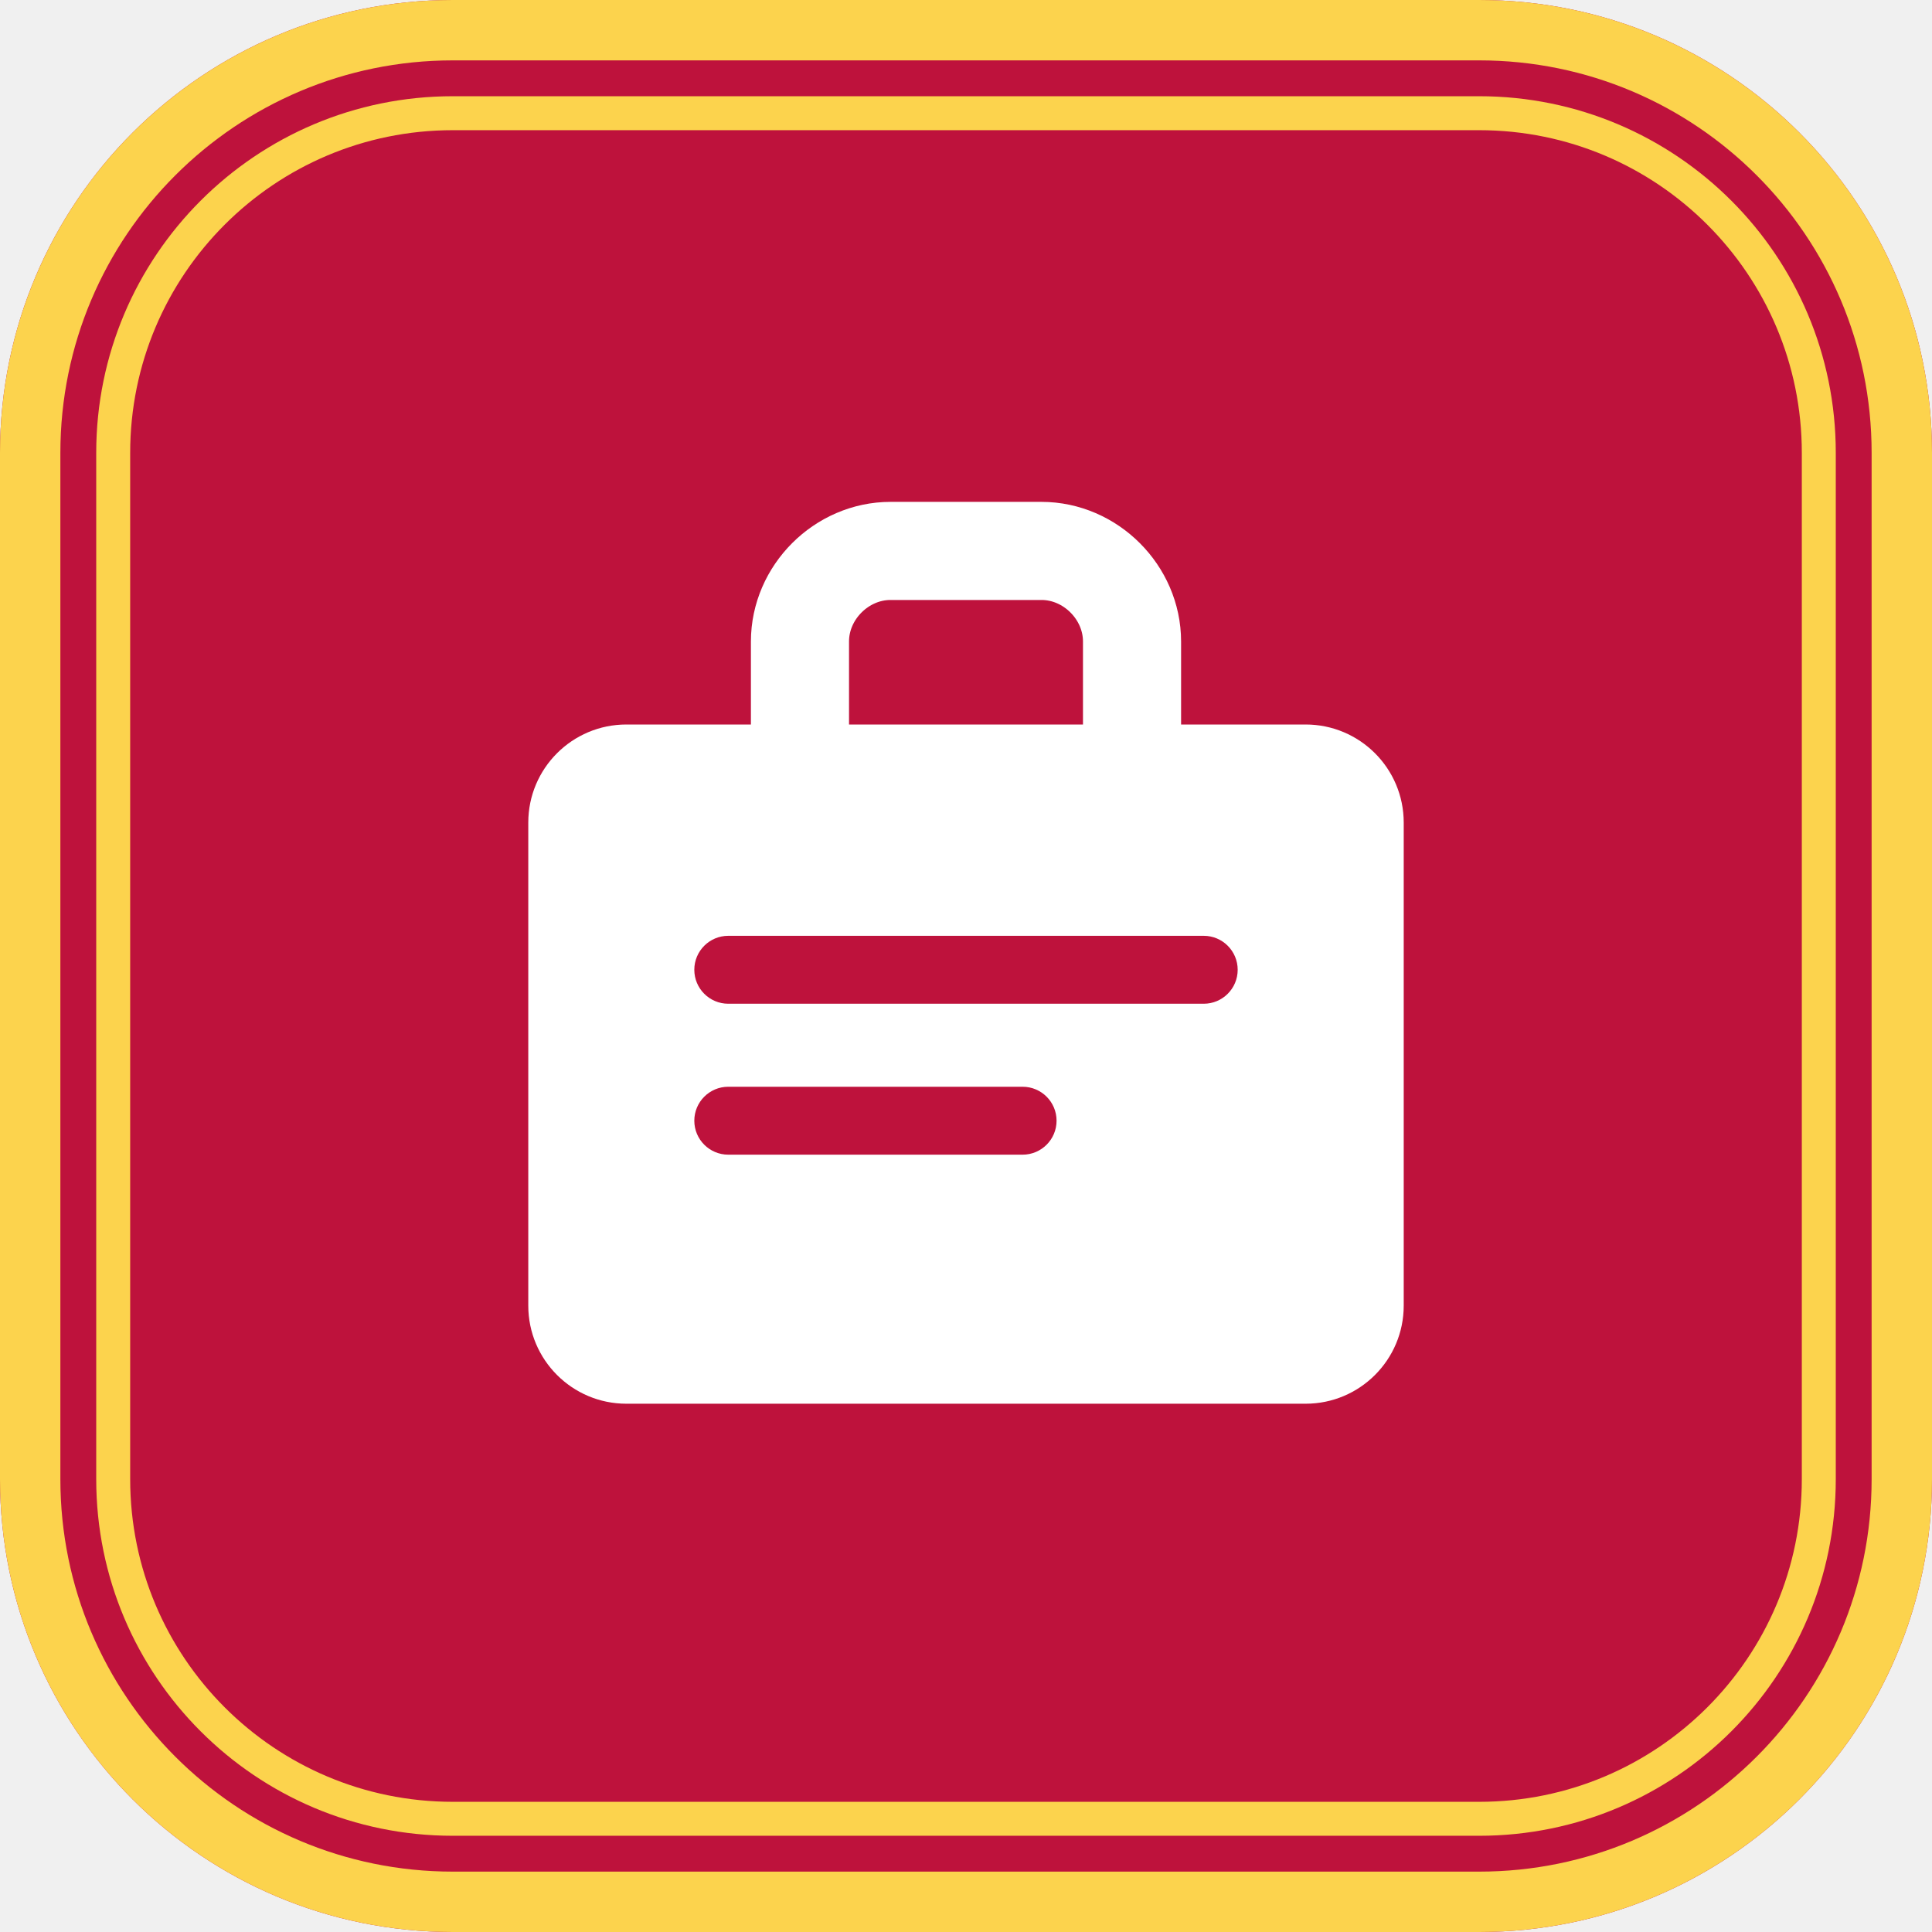
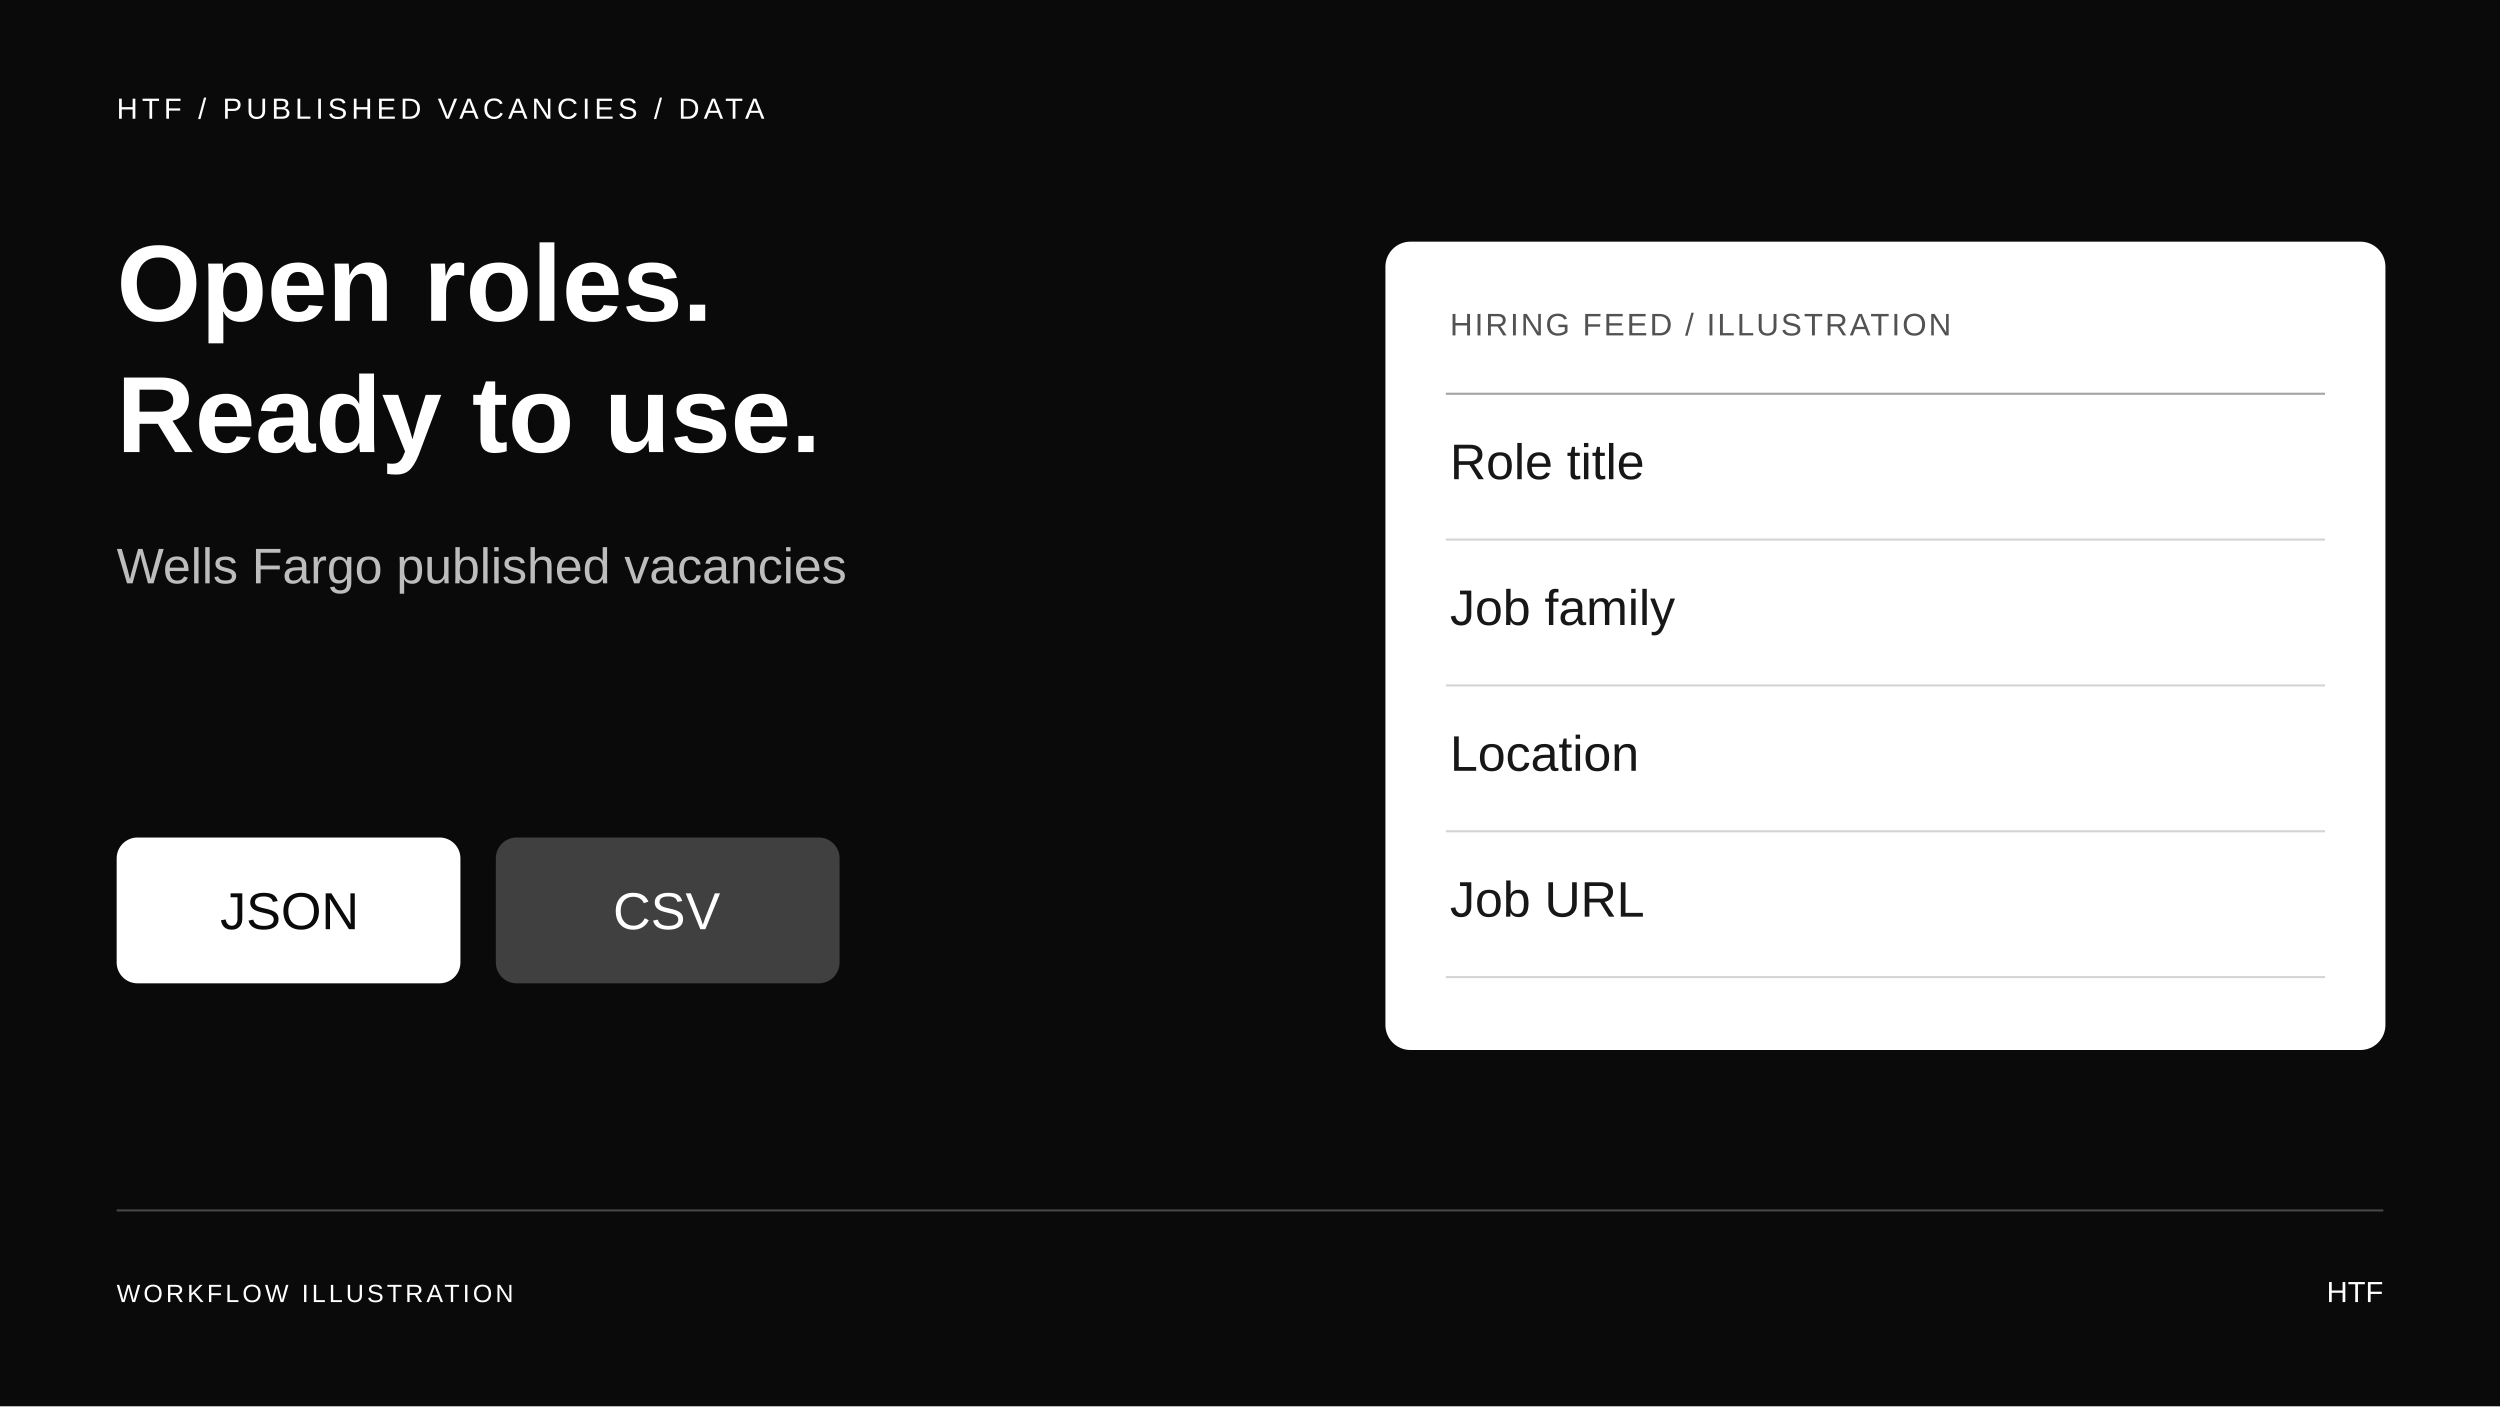
- <svg xmlns="http://www.w3.org/2000/svg" viewBox="0 0 512 512" role="img" aria-hidden="true">
-   <rect width="512" height="512" rx="120" fill="#BE123C" />
-   <rect x="8" y="8" width="496" height="496" rx="112" fill="none" stroke="#FCD34D" stroke-width="16" />
-   <rect x="30" y="30" width="452" height="452" rx="90" fill="none" stroke="#FCD34D" stroke-width="9" />
-   <path d="M212 192V170c0-13 11-24 24-24h40c13 0 24 11 24 24v22" fill="none" stroke="#fff" stroke-width="26" stroke-linecap="round" />
-   <rect x="140" y="192" width="232" height="180" rx="26" fill="#fff" />
-   <rect x="184" y="248" width="144" height="18" rx="9" fill="#BE123C" />
-   <rect x="184" y="288" width="96" height="18" rx="9" fill="#BE123C" />
+ <svg xmlns="http://www.w3.org/2000/svg" width="1200" height="675" viewBox="0 0 1200 675" role="img">
+   <rect width="1200" height="675" fill="#0a0a0a" />
+   <text x="56" y="57" fill="#ffffff" font-family="Arial,sans-serif" font-size="14" letter-spacing="2">HTF / PUBLISHED VACANCIES / DATA</text>
+   <text x="56" y="154" fill="#ffffff" font-family="Arial,sans-serif" font-size="52" font-weight="700">Open roles.</text>
+   <text x="56" y="217" fill="#ffffff" font-family="Arial,sans-serif" font-size="52" font-weight="700">Ready to use.</text>
+   <text x="56" y="280" fill="#bdbdbd" font-family="Arial,sans-serif" font-size="24">Wells Fargo published vacancies</text>
+   <rect x="665" y="116" width="480" height="388" rx="12" fill="#ffffff" />
+   <text x="696" y="161" fill="#525252" font-family="Arial,sans-serif" font-size="15" letter-spacing="1">HIRING FEED / ILLUSTRATION</text>
+   <path d="M694 189H1116" fill="none" stroke="#a3a3a3" />
+   <text x="696" y="230" fill="#171717" font-family="Arial,sans-serif" font-size="24">Role title</text>
+   <path d="M694 259H1116" fill="none" stroke="#d4d4d4" />
+   <text x="696" y="300" fill="#171717" font-family="Arial,sans-serif" font-size="24">Job family</text>
+   <path d="M694 329H1116" fill="none" stroke="#d4d4d4" />
+   <text x="696" y="370" fill="#171717" font-family="Arial,sans-serif" font-size="24">Location</text>
+   <path d="M694 399H1116" fill="none" stroke="#d4d4d4" />
+   <text x="696" y="440" fill="#171717" font-family="Arial,sans-serif" font-size="24">Job URL</text>
+   <path d="M694 469H1116" fill="none" stroke="#d4d4d4" />
+   <rect x="56" y="402" width="165" height="70" rx="10" fill="#ffffff" />
+   <text x="139" y="446" fill="#0a0a0a" font-family="Arial,sans-serif" font-size="25" text-anchor="middle">JSON</text>
+   <rect x="238" y="402" width="165" height="70" rx="10" fill="#404040" />
+   <text x="320" y="446" fill="#ffffff" font-family="Arial,sans-serif" font-size="25" text-anchor="middle">CSV</text>
+   <path d="M56 581H1144" fill="none" stroke="#ffffff" opacity=".25" />
+   <text x="56" y="625" fill="#ffffff" font-family="Arial,sans-serif" font-size="12" letter-spacing="1.5">WORKFLOW ILLUSTRATION</text>
+   <text x="1144" y="625" fill="#ffffff" font-family="Arial,sans-serif" font-size="14" text-anchor="end">HTF</text>
</svg>
